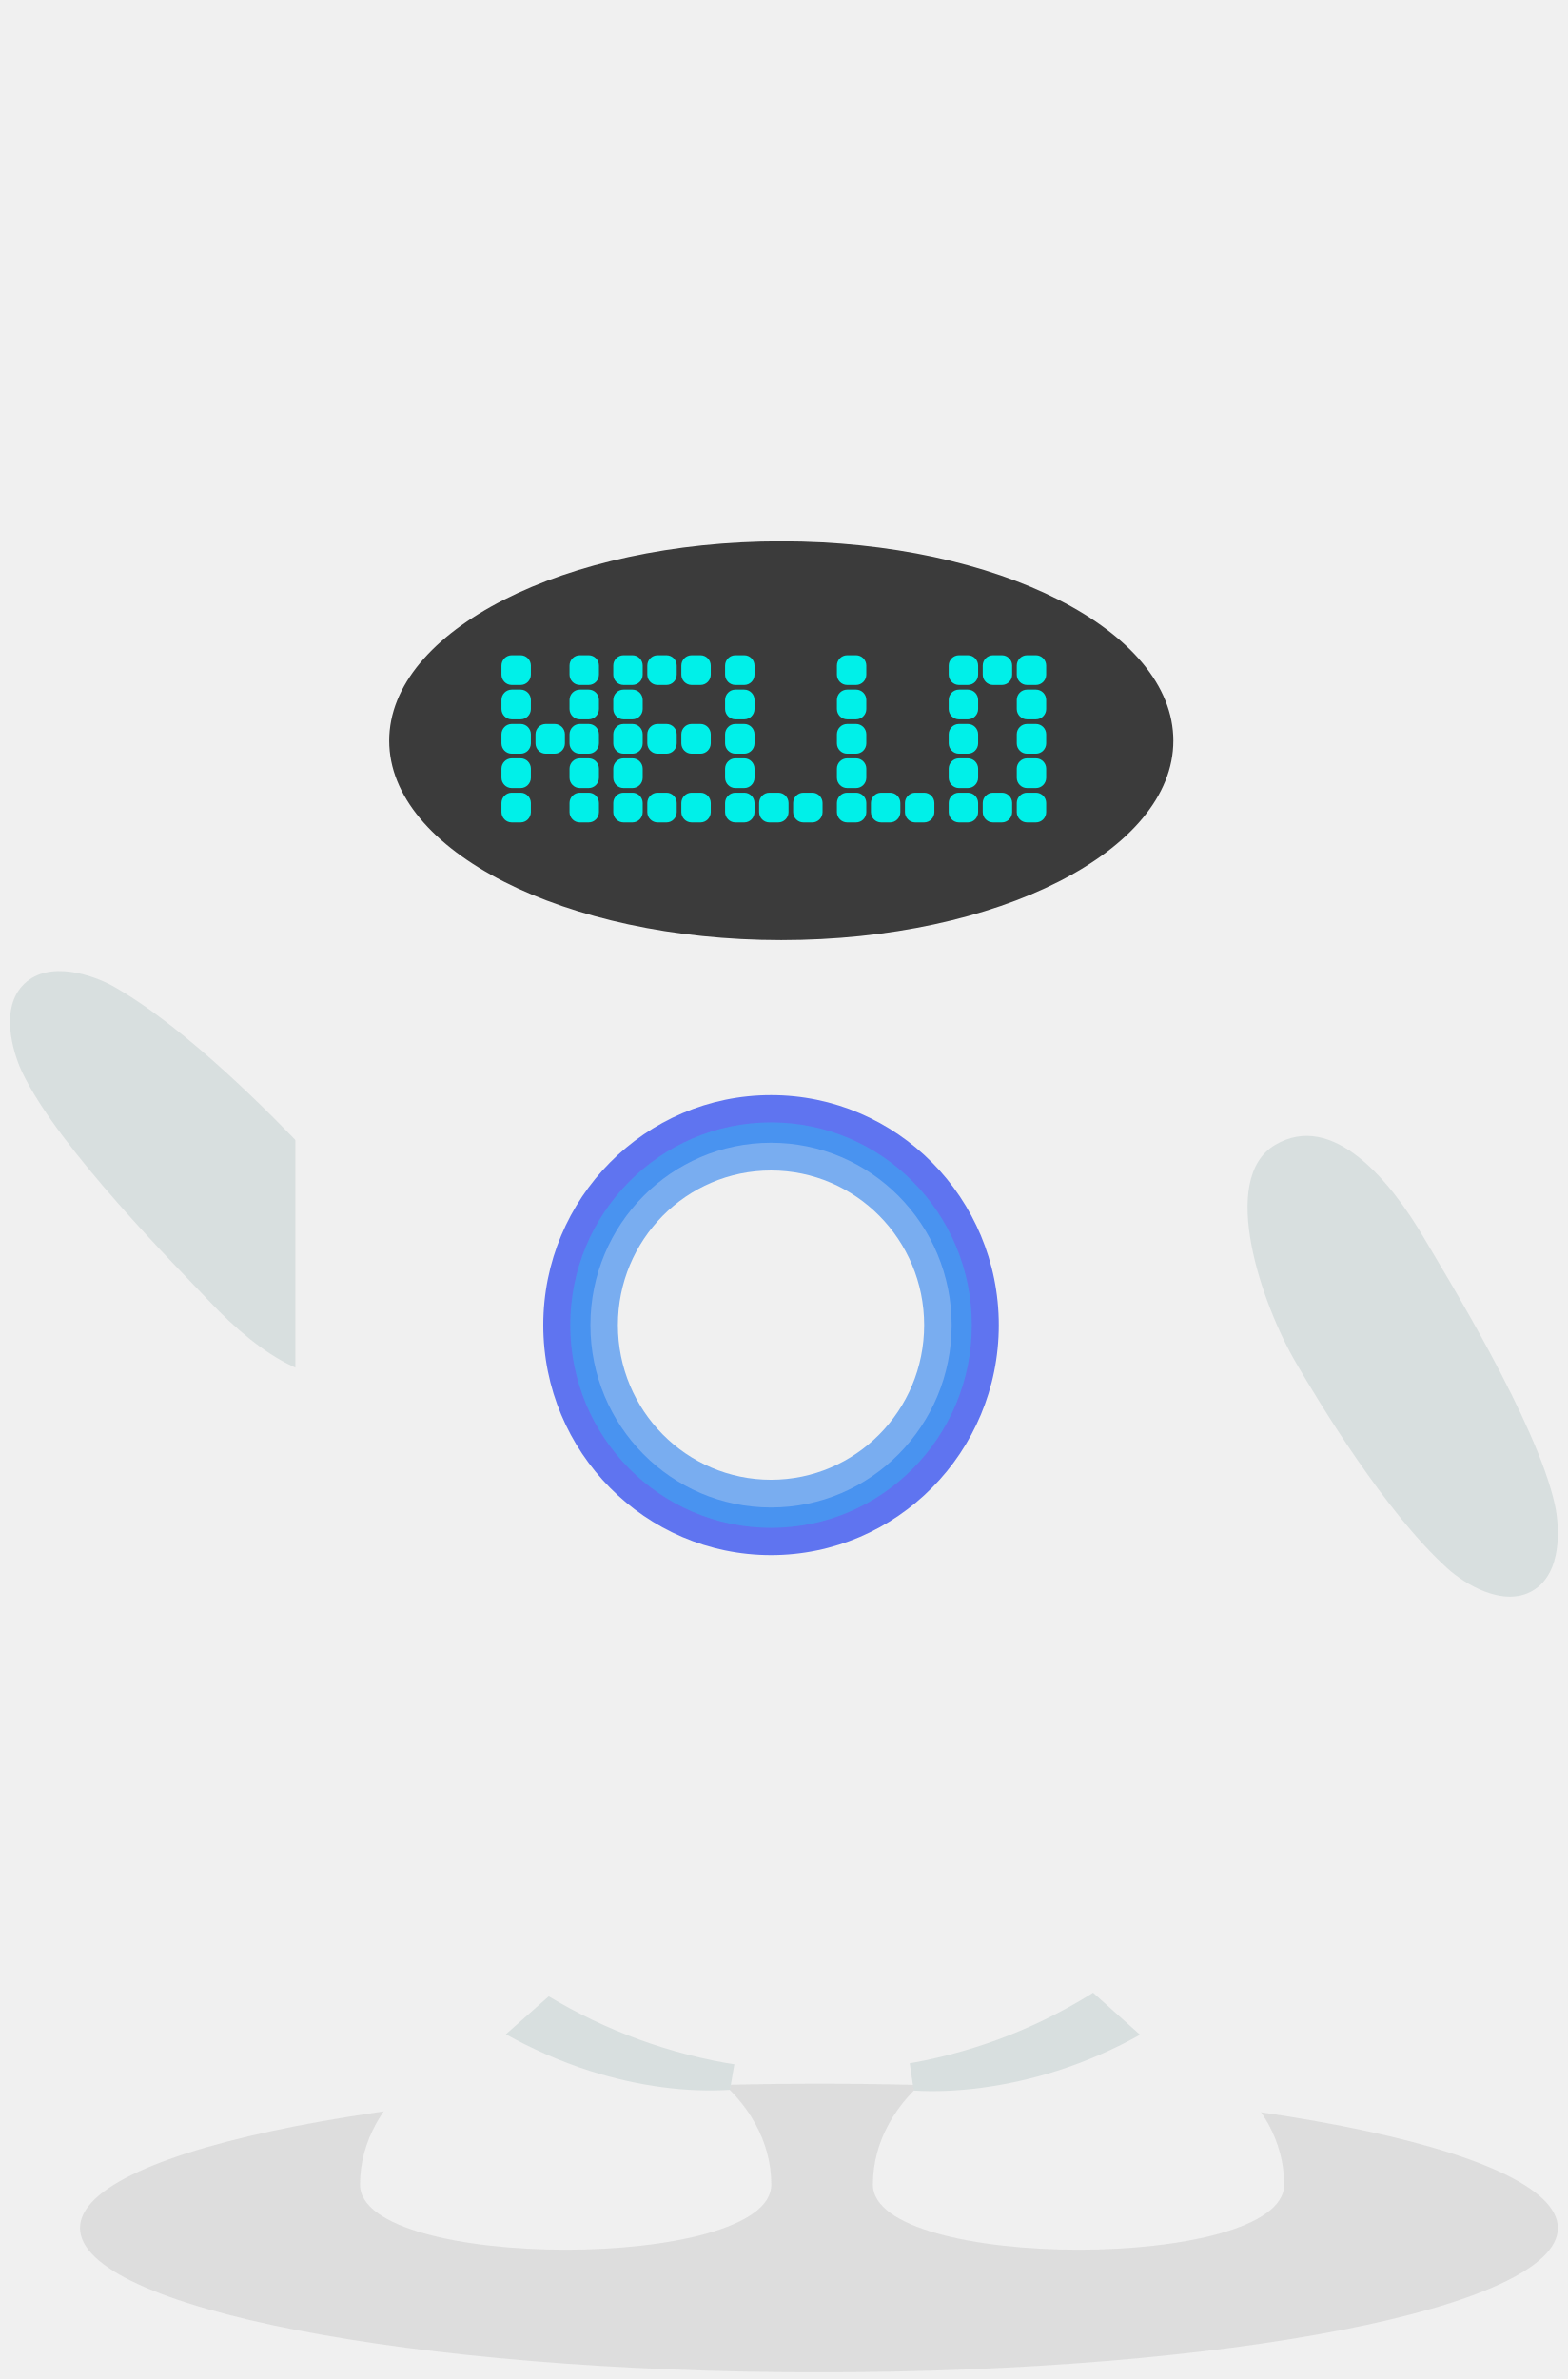
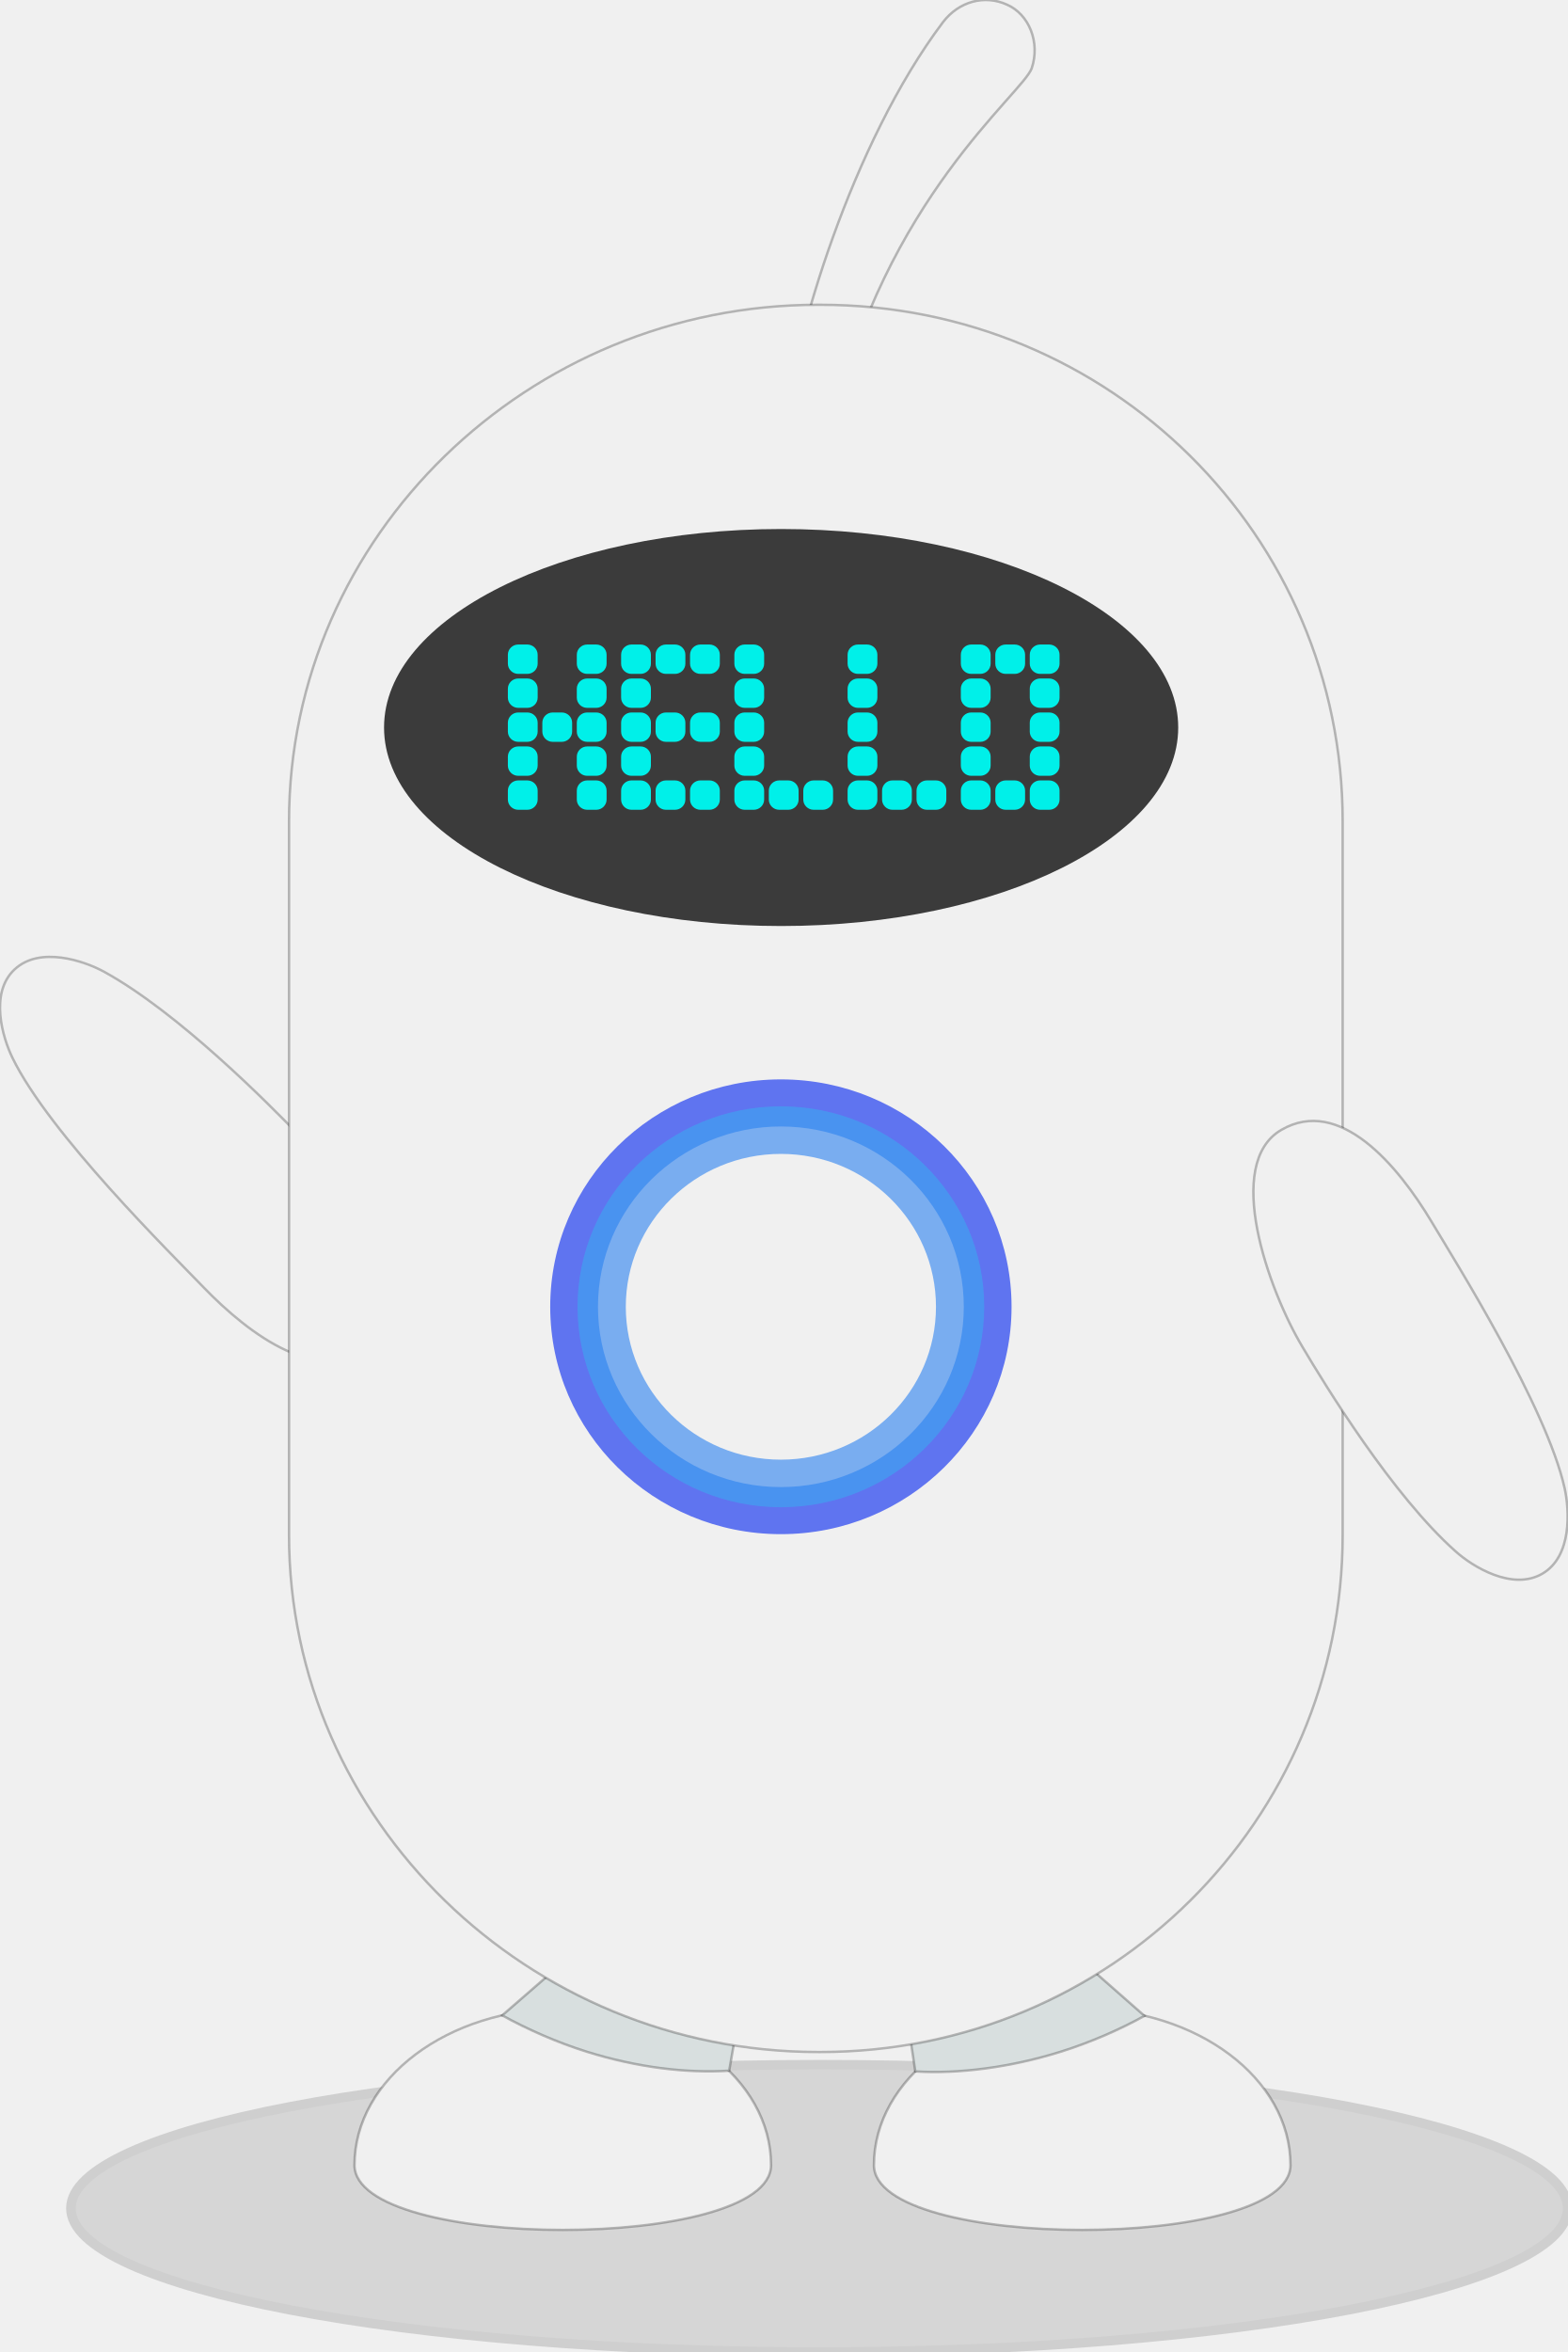
- <svg xmlns="http://www.w3.org/2000/svg" width="11.112mm" height="16.859mm" viewBox="0 0 11.112 16.859" version="1.1" id="svg8" style="enable-background:new">
+ <svg xmlns="http://www.w3.org/2000/svg" width="22.225mm" height="33.338mm" viewBox="0 0 22.225 33.338" version="1.1" id="svg8" style="enable-background:new">
  <defs id="defs2">
    <filter style="color-interpolation-filters:sRGB" id="filter5297">
      <feBlend mode="multiply" in2="BackgroundImage" id="feBlend5299" />
    </filter>
  </defs>
-   <g id="layer1" style="filter:url(#filter5297)" transform="translate(-0.06545278,-197.0289)">
+   <g id="layer1" style="filter:url(#filter5297)" transform="translate(38.64308,-74.22488)">
    <g id="g5127" transform="matrix(0.01722777,0,0,0.01739462,-4.785773,195.3756)">
-       <g id="g4896" transform="matrix(1,0,0,0.9929937,4.113738,3.391618)">
-         <path id="path4870" d="m 918.4,1006.4 c 0,32.7 -136.1,59.2 -304,59.2 -167.9,0 -304,-26.5 -304,-59.2 0,-32.7 136.1,-59.2 304,-59.2 167.9,-0.1 304,26.5 304,59.2 z" class="st0" style="opacity:0.1;fill:#333333" />
-         <path id="path4872" d="m 403.6,564.8 c 18.9,19.8 48.5,66.3 28.7,85.1 -19.8,18.9 -49.2,-3.2 -68.1,-23.1 -12.8,-13.5 -62.7,-63.3 -77.6,-94.6 -3.9,-8.2 -9.4,-26.5 0.9,-36.3 10.3,-9.8 28.3,-3.5 36.3,0.9 30.2,16.8 67.1,54.6 79.8,68 z" class="st1" style="fill:#e6eded" />
-         <g id="g4892">
-           <path id="path4874" d="m 594.8,988.6 c 0,35.6 -169.2,35.6 -169.2,0 0,-35.6 37.9,-64.5 84.6,-64.5 46.8,0 84.6,28.9 84.6,64.5 z" class="st2" style="fill:#ffffff" />
-           <path id="path4876" d="m 805.8,988.6 c 0,35.6 -169.2,35.6 -169.2,0 0,-35.6 37.9,-64.5 84.6,-64.5 46.8,0 84.6,28.9 84.6,64.5 z" class="st2" style="fill:#ffffff" />
-           <g id="g4880">
-             <path id="path4878" d="m 531.3,886.6 -45.7,40.3 c 9.9,5.6 22.4,11.2 34.4,15 20.5,6.5 40.5,8.9 57.8,7.8 l 8.7,-50.6 z" class="st1" style="fill:#e6eded" />
-           </g>
-           <g id="g4884">
-             <path id="path4882" d="m 701.1,886.6 45.4,40.5 c -9.9,5.6 -22.1,11 -34.1,14.8 -20.5,6.5 -41.6,9.2 -59,8.1 l -7.5,-50.8 z" class="st1" style="fill:#e6eded" />
-           </g>
-           <path id="path4886" d="m 664.6,105.6 c -37.1,50 -60.7,130.8 -64.1,166.7 0,0 17.6,0.6 19.3,0 20.8,-93.7 77.4,-137.4 80.9,-147.8 3.5,-10.5 -1,-22.2 -10.1,-26.2 -8.9,-4.1 -19.4,-1.5 -26,7.3 z" class="st2" style="fill:#ffffff" />
-           <path id="path4888" d="M 827,434.9 C 827,317.2 732.6,222 614.9,222 h -1 C 496.2,222 399,317.2 399,434.9 c 0,73.5 0,294.1 0,294.1 0,117.6 97.2,213 214.9,213 h 1 C 732.6,942 827,846.6 827,728.9 c 0,0 0,-220.5 0,-294 z" class="st2" style="fill:#ffffff" />
-           <path id="path4890" d="m 760.2,396.2 c 0,45.2 -72.2,81.8 -161.3,81.8 -89.1,0 -161.3,-36.6 -161.3,-81.8 0,-45.2 72.2,-81.8 161.3,-81.8 89.1,0 161.3,36.6 161.3,81.8 z" class="st3" style="fill:#3f3f3f" />
-         </g>
-         <path id="path4894" d="m 810.7,651.5 c -13.9,-23.6 -32.2,-75.6 -8.6,-89.5 23.6,-13.9 47.2,14.4 61.1,38 9.4,16 46.6,76 54,109.8 1.9,8.9 3.1,27.9 -9.1,35.1 -12.2,7.2 -28.4,-3 -35.1,-9.1 -25.7,-23.1 -53,-68.4 -62.3,-84.3 z" class="st1" style="fill:#e6eded" />
-       </g>
-       <g id="g5024">
-         <g id="g4908">
-           <path id="path4898" d="m 500,366.2 c 0,-2.3 -1.9,-4.2 -4.2,-4.2 h -3.7 c -2.3,0 -4.2,1.9 -4.2,4.2 v 3.7 c 0,2.3 1.9,4.2 4.2,4.2 h 3.7 c 2.3,0 4.2,-1.9 4.2,-4.2 z" class="st4" style="fill:#00fff8" />
-           <path id="path4900" d="m 500,380.2 c 0,-2.3 -1.9,-4.2 -4.2,-4.2 h -3.7 c -2.3,0 -4.2,1.9 -4.2,4.2 v 3.7 c 0,2.3 1.9,4.2 4.2,4.2 h 3.7 c 2.3,0 4.2,-1.9 4.2,-4.2 z" class="st4" style="fill:#00fff8" />
-           <path id="path4902" d="m 500,394.2 c 0,-2.3 -1.9,-4.2 -4.2,-4.2 h -3.7 c -2.3,0 -4.2,1.9 -4.2,4.2 v 3.7 c 0,2.3 1.9,4.2 4.2,4.2 h 3.7 c 2.3,0 4.2,-1.9 4.2,-4.2 z" class="st4" style="fill:#00fff8" />
-           <path id="path4904" d="m 500,408.2 c 0,-2.3 -1.9,-4.2 -4.2,-4.2 h -3.7 c -2.3,0 -4.2,1.9 -4.2,4.2 v 3.7 c 0,2.3 1.9,4.2 4.2,4.2 h 3.7 c 2.3,0 4.2,-1.9 4.2,-4.2 z" class="st4" style="fill:#00fff8" />
-           <path id="path4906" d="m 500,422.2 c 0,-2.3 -1.9,-4.2 -4.2,-4.2 h -3.7 c -2.3,0 -4.2,1.9 -4.2,4.2 v 3.7 c 0,2.3 1.9,4.2 4.2,4.2 h 3.7 c 2.3,0 4.2,-1.9 4.2,-4.2 z" class="st4" style="fill:#00fff8" />
-         </g>
-         <g id="g4912">
-           <path id="path4910" d="m 514,394.2 c 0,-2.3 -1.9,-4.2 -4.2,-4.2 h -3.7 c -2.3,0 -4.2,1.9 -4.2,4.2 v 3.7 c 0,2.3 1.9,4.2 4.2,4.2 h 3.7 c 2.3,0 4.2,-1.9 4.2,-4.2 z" class="st4" style="fill:#00fff8" />
-         </g>
-         <g id="g4924">
-           <path id="path4914" d="m 528,366.2 c 0,-2.3 -1.9,-4.2 -4.2,-4.2 h -3.7 c -2.3,0 -4.2,1.9 -4.2,4.2 v 3.7 c 0,2.3 1.9,4.2 4.2,4.2 h 3.7 c 2.3,0 4.2,-1.9 4.2,-4.2 z" class="st4" style="fill:#00fff8" />
-           <path id="path4916" d="m 528,380.2 c 0,-2.3 -1.9,-4.2 -4.2,-4.2 h -3.7 c -2.3,0 -4.2,1.9 -4.2,4.2 v 3.7 c 0,2.3 1.9,4.2 4.2,4.2 h 3.7 c 2.3,0 4.2,-1.9 4.2,-4.2 z" class="st4" style="fill:#00fff8" />
-           <path id="path4918" d="m 528,394.2 c 0,-2.3 -1.9,-4.2 -4.2,-4.2 h -3.7 c -2.3,0 -4.2,1.9 -4.2,4.2 v 3.7 c 0,2.3 1.9,4.2 4.2,4.2 h 3.7 c 2.3,0 4.2,-1.9 4.2,-4.2 z" class="st4" style="fill:#00fff8" />
-           <path id="path4920" d="m 528,408.2 c 0,-2.3 -1.9,-4.2 -4.2,-4.2 h -3.7 c -2.3,0 -4.2,1.9 -4.2,4.2 v 3.7 c 0,2.3 1.9,4.2 4.2,4.2 h 3.7 c 2.3,0 4.2,-1.9 4.2,-4.2 z" class="st4" style="fill:#00fff8" />
-           <path id="path4922" d="m 528,422.2 c 0,-2.3 -1.9,-4.2 -4.2,-4.2 h -3.7 c -2.3,0 -4.2,1.9 -4.2,4.2 v 3.7 c 0,2.3 1.9,4.2 4.2,4.2 h 3.7 c 2.3,0 4.2,-1.9 4.2,-4.2 z" class="st4" style="fill:#00fff8" />
-         </g>
-         <g id="g4936">
-           <path id="path4926" d="m 546,366.2 c 0,-2.3 -1.9,-4.2 -4.2,-4.2 h -3.7 c -2.3,0 -4.2,1.9 -4.2,4.2 v 3.7 c 0,2.3 1.9,4.2 4.2,4.2 h 3.7 c 2.3,0 4.2,-1.9 4.2,-4.2 z" class="st4" style="fill:#00fff8" />
-           <path id="path4928" d="m 546,380.2 c 0,-2.3 -1.9,-4.2 -4.2,-4.2 h -3.7 c -2.3,0 -4.2,1.9 -4.2,4.2 v 3.7 c 0,2.3 1.9,4.2 4.2,4.2 h 3.7 c 2.3,0 4.2,-1.9 4.2,-4.2 z" class="st4" style="fill:#00fff8" />
-           <path id="path4930" d="m 546,394.2 c 0,-2.3 -1.9,-4.2 -4.2,-4.2 h -3.7 c -2.3,0 -4.2,1.9 -4.2,4.2 v 3.7 c 0,2.3 1.9,4.2 4.2,4.2 h 3.7 c 2.3,0 4.2,-1.9 4.2,-4.2 z" class="st4" style="fill:#00fff8" />
-           <path id="path4932" d="m 546,408.2 c 0,-2.3 -1.9,-4.2 -4.2,-4.2 h -3.7 c -2.3,0 -4.2,1.9 -4.2,4.2 v 3.7 c 0,2.3 1.9,4.2 4.2,4.2 h 3.7 c 2.3,0 4.2,-1.9 4.2,-4.2 z" class="st4" style="fill:#00fff8" />
-           <path id="path4934" d="m 546,422.2 c 0,-2.3 -1.9,-4.2 -4.2,-4.2 h -3.7 c -2.3,0 -4.2,1.9 -4.2,4.2 v 3.7 c 0,2.3 1.9,4.2 4.2,4.2 h 3.7 c 2.3,0 4.2,-1.9 4.2,-4.2 z" class="st4" style="fill:#00fff8" />
-         </g>
-         <g id="g4944">
-           <path id="path4938" d="m 560,366.2 c 0,-2.3 -1.9,-4.2 -4.2,-4.2 h -3.7 c -2.3,0 -4.2,1.9 -4.2,4.2 v 3.7 c 0,2.3 1.9,4.2 4.2,4.2 h 3.7 c 2.3,0 4.2,-1.9 4.2,-4.2 z" class="st4" style="fill:#00fff8" />
-           <path id="path4940" d="m 560,394.2 c 0,-2.3 -1.9,-4.2 -4.2,-4.2 h -3.7 c -2.3,0 -4.2,1.9 -4.2,4.2 v 3.7 c 0,2.3 1.9,4.2 4.2,4.2 h 3.7 c 2.3,0 4.2,-1.9 4.2,-4.2 z" class="st4" style="fill:#00fff8" />
-           <path id="path4942" d="m 560,422.2 c 0,-2.3 -1.9,-4.2 -4.2,-4.2 h -3.7 c -2.3,0 -4.2,1.9 -4.2,4.2 v 3.7 c 0,2.3 1.9,4.2 4.2,4.2 h 3.7 c 2.3,0 4.2,-1.9 4.2,-4.2 z" class="st4" style="fill:#00fff8" />
-         </g>
-         <g id="g4952">
-           <path id="path4946" d="m 574,366.2 c 0,-2.3 -1.9,-4.2 -4.2,-4.2 h -3.7 c -2.3,0 -4.2,1.9 -4.2,4.2 v 3.7 c 0,2.3 1.9,4.2 4.2,4.2 h 3.7 c 2.3,0 4.2,-1.9 4.2,-4.2 z" class="st4" style="fill:#00fff8" />
-           <path id="path4948" d="m 574,394.2 c 0,-2.3 -1.9,-4.2 -4.2,-4.2 h -3.7 c -2.3,0 -4.2,1.9 -4.2,4.2 v 3.7 c 0,2.3 1.9,4.2 4.2,4.2 h 3.7 c 2.3,0 4.2,-1.9 4.2,-4.2 z" class="st4" style="fill:#00fff8" />
-           <path id="path4950" d="m 574,422.2 c 0,-2.3 -1.9,-4.2 -4.2,-4.2 h -3.7 c -2.3,0 -4.2,1.9 -4.2,4.2 v 3.7 c 0,2.3 1.9,4.2 4.2,4.2 h 3.7 c 2.3,0 4.2,-1.9 4.2,-4.2 z" class="st4" style="fill:#00fff8" />
-         </g>
-         <g id="g4964">
-           <path id="path4954" d="m 592,366.2 c 0,-2.3 -1.9,-4.2 -4.2,-4.2 h -3.7 c -2.3,0 -4.2,1.9 -4.2,4.2 v 3.7 c 0,2.3 1.9,4.2 4.2,4.2 h 3.7 c 2.3,0 4.2,-1.9 4.2,-4.2 z" class="st4" style="fill:#00fff8" />
-           <path id="path4956" d="m 592,380.2 c 0,-2.3 -1.9,-4.2 -4.2,-4.2 h -3.7 c -2.3,0 -4.2,1.9 -4.2,4.2 v 3.7 c 0,2.3 1.9,4.2 4.2,4.2 h 3.7 c 2.3,0 4.2,-1.9 4.2,-4.2 z" class="st4" style="fill:#00fff8" />
-           <path id="path4958" d="m 592,394.2 c 0,-2.3 -1.9,-4.2 -4.2,-4.2 h -3.7 c -2.3,0 -4.2,1.9 -4.2,4.2 v 3.7 c 0,2.3 1.9,4.2 4.2,4.2 h 3.7 c 2.3,0 4.2,-1.9 4.2,-4.2 z" class="st4" style="fill:#00fff8" />
-           <path id="path4960" d="m 592,408.2 c 0,-2.3 -1.9,-4.2 -4.2,-4.2 h -3.7 c -2.3,0 -4.2,1.9 -4.2,4.2 v 3.7 c 0,2.3 1.9,4.2 4.2,4.2 h 3.7 c 2.3,0 4.2,-1.9 4.2,-4.2 z" class="st4" style="fill:#00fff8" />
-           <path id="path4962" d="m 592,422.2 c 0,-2.3 -1.9,-4.2 -4.2,-4.2 h -3.7 c -2.3,0 -4.2,1.9 -4.2,4.2 v 3.7 c 0,2.3 1.9,4.2 4.2,4.2 h 3.7 c 2.3,0 4.2,-1.9 4.2,-4.2 z" class="st4" style="fill:#00fff8" />
-         </g>
-         <g id="g4968">
-           <path id="path4966" d="m 606,422.2 c 0,-2.3 -1.9,-4.2 -4.2,-4.2 h -3.7 c -2.3,0 -4.2,1.9 -4.2,4.2 v 3.7 c 0,2.3 1.9,4.2 4.2,4.2 h 3.7 c 2.3,0 4.2,-1.9 4.2,-4.2 z" class="st4" style="fill:#00fff8" />
-         </g>
-         <g id="g4972">
-           <path id="path4970" d="m 620,422.2 c 0,-2.3 -1.9,-4.2 -4.2,-4.2 h -3.7 c -2.3,0 -4.2,1.9 -4.2,4.2 v 3.7 c 0,2.3 1.9,4.2 4.2,4.2 h 3.7 c 2.3,0 4.2,-1.9 4.2,-4.2 z" class="st4" style="fill:#00fff8" />
-         </g>
-         <g id="g4988">
-           <path id="path4974" d="m 638,366.2 c 0,-2.3 -1.9,-4.2 -4.2,-4.2 h -3.7 c -2.3,0 -4.2,1.9 -4.2,4.2 v 3.7 c 0,2.3 1.9,4.2 4.2,4.2 h 3.7 c 2.3,0 4.2,-1.9 4.2,-4.2 z" class="st4" style="fill:#00fff8" />
-           <path id="path4976" d="m 638,380.2 c 0,-2.3 -1.9,-4.2 -4.2,-4.2 h -3.7 c -2.3,0 -4.2,1.9 -4.2,4.2 v 3.7 c 0,2.3 1.9,4.2 4.2,4.2 h 3.7 c 2.3,0 4.2,-1.9 4.2,-4.2 z" class="st4" style="fill:#00fff8" />
-           <path id="path4978" d="m 638,394.2 c 0,-2.3 -1.9,-4.2 -4.2,-4.2 h -3.7 c -2.3,0 -4.2,1.9 -4.2,4.2 v 3.7 c 0,2.3 1.9,4.2 4.2,4.2 h 3.7 c 2.3,0 4.2,-1.9 4.2,-4.2 z" class="st4" style="fill:#00fff8" />
-           <path id="path4980" d="m 638,408.2 c 0,-2.3 -1.9,-4.2 -4.2,-4.2 h -3.7 c -2.3,0 -4.2,1.9 -4.2,4.2 v 3.7 c 0,2.3 1.9,4.2 4.2,4.2 h 3.7 c 2.3,0 4.2,-1.9 4.2,-4.2 z" class="st4" style="fill:#00fff8" />
-           <path id="path4982" d="m 638,422.2 c 0,-2.3 -1.9,-4.2 -4.2,-4.2 h -3.7 c -2.3,0 -4.2,1.9 -4.2,4.2 v 3.7 c 0,2.3 1.9,4.2 4.2,4.2 h 3.7 c 2.3,0 4.2,-1.9 4.2,-4.2 z" class="st4" style="fill:#00fff8" />
-           <g id="g4986">
-             <path id="path4984" d="m 652,422.2 c 0,-2.3 -1.9,-4.2 -4.2,-4.2 h -3.7 c -2.3,0 -4.2,1.9 -4.2,4.2 v 3.7 c 0,2.3 1.9,4.2 4.2,4.2 h 3.7 c 2.3,0 4.2,-1.9 4.2,-4.2 z" class="st4" style="fill:#00fff8" />
-           </g>
-         </g>
-         <g id="g4992">
-           <path id="path4990" d="m 666,422.2 c 0,-2.3 -1.9,-4.2 -4.2,-4.2 h -3.7 c -2.3,0 -4.2,1.9 -4.2,4.2 v 3.7 c 0,2.3 1.9,4.2 4.2,4.2 h 3.7 c 2.3,0 4.2,-1.9 4.2,-4.2 z" class="st4" style="fill:#00fff8" />
-         </g>
-         <g id="g5010">
-           <path id="path4994" d="m 684,366.2 c 0,-2.3 -1.9,-4.2 -4.2,-4.2 h -3.7 c -2.3,0 -4.2,1.9 -4.2,4.2 v 3.7 c 0,2.3 1.9,4.2 4.2,4.2 h 3.7 c 2.3,0 4.2,-1.9 4.2,-4.2 z" class="st4" style="fill:#00fff8" />
-           <path id="path4996" d="m 684,380.2 c 0,-2.3 -1.9,-4.2 -4.2,-4.2 h -3.7 c -2.3,0 -4.2,1.9 -4.2,4.2 v 3.7 c 0,2.3 1.9,4.2 4.2,4.2 h 3.7 c 2.3,0 4.2,-1.9 4.2,-4.2 z" class="st4" style="fill:#00fff8" />
-           <path id="path4998" d="m 684,394.2 c 0,-2.3 -1.9,-4.2 -4.2,-4.2 h -3.7 c -2.3,0 -4.2,1.9 -4.2,4.2 v 3.7 c 0,2.3 1.9,4.2 4.2,4.2 h 3.7 c 2.3,0 4.2,-1.9 4.2,-4.2 z" class="st4" style="fill:#00fff8" />
-           <path id="path5000" d="m 684,408.2 c 0,-2.3 -1.9,-4.2 -4.2,-4.2 h -3.7 c -2.3,0 -4.2,1.9 -4.2,4.2 v 3.7 c 0,2.3 1.9,4.2 4.2,4.2 h 3.7 c 2.3,0 4.2,-1.9 4.2,-4.2 z" class="st4" style="fill:#00fff8" />
-           <path id="path5002" d="m 684,422.2 c 0,-2.3 -1.9,-4.2 -4.2,-4.2 h -3.7 c -2.3,0 -4.2,1.9 -4.2,4.2 v 3.7 c 0,2.3 1.9,4.2 4.2,4.2 h 3.7 c 2.3,0 4.2,-1.9 4.2,-4.2 z" class="st4" style="fill:#00fff8" />
-           <g id="g5008">
-             <path id="path5004" d="m 698,366.2 c 0,-2.3 -1.9,-4.2 -4.2,-4.2 h -3.7 c -2.3,0 -4.2,1.9 -4.2,4.2 v 3.7 c 0,2.3 1.9,4.2 4.2,4.2 h 3.7 c 2.3,0 4.2,-1.9 4.2,-4.2 z" class="st4" style="fill:#00fff8" />
-             <path id="path5006" d="m 698,422.2 c 0,-2.3 -1.9,-4.2 -4.2,-4.2 h -3.7 c -2.3,0 -4.2,1.9 -4.2,4.2 v 3.7 c 0,2.3 1.9,4.2 4.2,4.2 h 3.7 c 2.3,0 4.2,-1.9 4.2,-4.2 z" class="st4" style="fill:#00fff8" />
-           </g>
-         </g>
-         <g id="g5022">
-           <path id="path5012" d="m 712,366.2 c 0,-2.3 -1.9,-4.2 -4.2,-4.2 h -3.7 c -2.3,0 -4.2,1.9 -4.2,4.2 v 3.7 c 0,2.3 1.9,4.2 4.2,4.2 h 3.7 c 2.3,0 4.2,-1.9 4.2,-4.2 z" class="st4" style="fill:#00fff8" />
-           <path id="path5014" d="m 712,380.2 c 0,-2.3 -1.9,-4.2 -4.2,-4.2 h -3.7 c -2.3,0 -4.2,1.9 -4.2,4.2 v 3.7 c 0,2.3 1.9,4.2 4.2,4.2 h 3.7 c 2.3,0 4.2,-1.9 4.2,-4.2 z" class="st4" style="fill:#00fff8" />
-           <path id="path5016" d="m 712,394.2 c 0,-2.3 -1.9,-4.2 -4.2,-4.2 h -3.7 c -2.3,0 -4.2,1.9 -4.2,4.2 v 3.7 c 0,2.3 1.9,4.2 4.2,4.2 h 3.7 c 2.3,0 4.2,-1.9 4.2,-4.2 z" class="st4" style="fill:#00fff8" />
-           <path id="path5018" d="m 712,408.2 c 0,-2.3 -1.9,-4.2 -4.2,-4.2 h -3.7 c -2.3,0 -4.2,1.9 -4.2,4.2 v 3.7 c 0,2.3 1.9,4.2 4.2,4.2 h 3.7 c 2.3,0 4.2,-1.9 4.2,-4.2 z" class="st4" style="fill:#00fff8" />
-           <path id="path5020" d="m 712,422.2 c 0,-2.3 -1.9,-4.2 -4.2,-4.2 h -3.7 c -2.3,0 -4.2,1.9 -4.2,4.2 v 3.7 c 0,2.3 1.9,4.2 4.2,4.2 h 3.7 c 2.3,0 4.2,-1.9 4.2,-4.2 z" class="st4" style="fill:#00fff8" />
-         </g>
-       </g>
-       <circle id="circle5026" r="93.7" cy="634.9" cx="598.8" class="st5" style="opacity:0.66;fill:#1536ff" />
-       <circle id="circle5028" r="82.6" cy="634.9" cx="598.8" class="st6" style="opacity:0.33;fill:#1fe2ff" />
-       <circle id="circle5030" r="74.3" cy="634.9" cx="598.8" class="st7" style="opacity:0.33;fill:#e9f0ff" />
-       <circle id="circle5032" r="63" cy="634.9" cx="598.8" class="st2" style="fill:#ffffff" />
-       <circle id="circle5034" r="51.3" cy="634.9" cx="598.8" class="st2" style="fill:#ffffff" />
+       <g id="g4896" transform="matrix(1,0,0,0.9929937,4.113738,3.391618)" />
    </g>
-     <g transform="matrix(0.2645833,0,0,0.2645833,221.4949,-7.913881)" id="g5295">
+     <g transform="matrix(0.03490071,0,0,0.03439706,-48.47089,70.90887)" id="g5295">
      <g id="g5155">
-         <path style="opacity:0.1;fill:#333333" class="st0" d="m 918.4,1006.4 c 0,32.7 -136.1,59.2 -304,59.2 -167.9,0 -304,-26.5 -304,-59.2 0,-32.7 136.1,-59.2 304,-59.2 167.9,-0.1 304,26.5 304,59.2 z" id="path5129" />
-         <path style="fill:#e6eded" class="st1" d="m 403.6,564.8 c 18.9,19.8 48.5,66.3 28.7,85.1 -19.8,18.9 -49.2,-3.2 -68.1,-23.1 -12.8,-13.5 -62.7,-63.3 -77.6,-94.6 -3.9,-8.2 -9.4,-26.5 0.9,-36.3 10.3,-9.8 28.3,-3.5 36.3,0.9 30.2,16.8 67.1,54.6 79.8,68 z" id="path5131" />
+         <path style="opacity:0.14;fill:#333333;stroke:#000000;stroke-opacity:1;stroke-width:3.896;stroke-miterlimit:4;stroke-dasharray:none" class="st0" d="m 918.4,1006.4 c 0,32.7 -136.1,59.2 -304,59.2 -167.9,0 -304,-26.5 -304,-59.2 0,-32.7 136.1,-59.2 304,-59.2 167.9,-0.1 304,26.5 304,59.2 z" id="path5129" />
+         <path style="fill:#ffffff;fill-opacity:1;stroke:#000000;stroke-opacity:0.251" class="st1" d="m 403.6,564.8 c 18.9,19.8 48.5,66.3 28.7,85.1 -19.8,18.9 -49.2,-3.2 -68.1,-23.1 -12.8,-13.5 -62.7,-63.3 -77.6,-94.6 -3.9,-8.2 -9.4,-26.5 0.9,-36.3 10.3,-9.8 28.3,-3.5 36.3,0.9 30.2,16.8 67.1,54.6 79.8,68 z" id="path5131" />
        <g id="g5151">
-           <path style="fill:#ffffff" class="st2" d="m 594.8,988.6 c 0,35.6 -169.2,35.6 -169.2,0 0,-35.6 37.9,-64.5 84.6,-64.5 46.8,0 84.6,28.9 84.6,64.5 z" id="path5133" />
-           <path style="fill:#ffffff" class="st2" d="m 805.8,988.6 c 0,35.6 -169.2,35.6 -169.2,0 0,-35.6 37.9,-64.5 84.6,-64.5 46.8,0 84.6,28.9 84.6,64.5 z" id="path5135" />
+           <path style="fill:#ffffff;stroke:#000000;stroke-opacity:0.256" class="st2" d="m 594.8,988.6 c 0,35.6 -169.2,35.6 -169.2,0 0,-35.6 37.9,-64.5 84.6,-64.5 46.8,0 84.6,28.9 84.6,64.5 z" id="path5133" />
+           <path style="fill:#ffffff;stroke:#000000;stroke-opacity:0.256" class="st2" d="m 805.8,988.6 c 0,35.6 -169.2,35.6 -169.2,0 0,-35.6 37.9,-64.5 84.6,-64.5 46.8,0 84.6,28.9 84.6,64.5 z" id="path5135" />
          <g id="g5139">
-             <path style="fill:#e6eded" class="st1" d="m 531.3,886.6 -45.7,40.3 c 9.9,5.6 22.4,11.2 34.4,15 20.5,6.5 40.5,8.9 57.8,7.8 l 8.7,-50.6 z" id="path5137" />
+             <path style="fill:#e6eded;stroke:#000000;stroke-opacity:0.256" class="st1" d="m 531.3,886.6 -45.7,40.3 c 9.9,5.6 22.4,11.2 34.4,15 20.5,6.5 40.5,8.9 57.8,7.8 l 8.7,-50.6 z" id="path5137" />
          </g>
          <g id="g5143">
-             <path style="fill:#e6eded" class="st1" d="m 701.1,886.6 45.4,40.5 c -9.9,5.6 -22.1,11 -34.1,14.8 -20.5,6.5 -41.6,9.2 -59,8.1 l -7.5,-50.8 z" id="path5141" />
+             <path style="fill:#e6eded;stroke:#000000;stroke-opacity:0.256" class="st1" d="m 701.1,886.6 45.4,40.5 c -9.9,5.6 -22.1,11 -34.1,14.8 -20.5,6.5 -41.6,9.2 -59,8.1 l -7.5,-50.8 z" id="path5141" />
          </g>
-           <path style="fill:#ffffff" class="st2" d="m 664.6,105.6 c -37.1,50 -60.7,130.8 -64.1,166.7 0,0 17.6,0.6 19.3,0 20.8,-93.7 77.4,-137.4 80.9,-147.8 3.5,-10.5 -1,-22.2 -10.1,-26.2 -8.9,-4.1 -19.4,-1.5 -26,7.3 z" id="path5145" />
-           <path style="fill:#ffffff" class="st2" d="M 827,434.9 C 827,317.2 732.6,222 614.9,222 h -1 C 496.2,222 399,317.2 399,434.9 c 0,73.5 0,294.1 0,294.1 0,117.6 97.2,213 214.9,213 h 1 C 732.6,942 827,846.6 827,728.9 c 0,0 0,-220.5 0,-294 z" id="path5147" />
+           <path style="fill:#ffffff;stroke:#000000;stroke-opacity:0.256" class="st2" d="m 664.6,105.6 c -37.1,50 -60.7,130.8 -64.1,166.7 0,0 17.6,0.6 19.3,0 20.8,-93.7 77.4,-137.4 80.9,-147.8 3.5,-10.5 -1,-22.2 -10.1,-26.2 -8.9,-4.1 -19.4,-1.5 -26,7.3 z" id="path5145" />
+           <path style="fill:#ffffff;stroke:#000000;stroke-opacity:0.256" class="st2" d="M 827,434.9 C 827,317.2 732.6,222 614.9,222 h -1 C 496.2,222 399,317.2 399,434.9 c 0,73.5 0,294.1 0,294.1 0,117.6 97.2,213 214.9,213 h 1 C 732.6,942 827,846.6 827,728.9 c 0,0 0,-220.5 0,-294 z" id="path5147" />
          <path style="fill:#3f3f3f" class="st3" d="m 760.2,396.2 c 0,45.2 -72.2,81.8 -161.3,81.8 -89.1,0 -161.3,-36.6 -161.3,-81.8 0,-45.2 72.2,-81.8 161.3,-81.8 89.1,0 161.3,36.6 161.3,81.8 z" id="path5149" />
        </g>
-         <path style="fill:#e6eded" class="st1" d="m 810.7,651.5 c -13.9,-23.6 -32.2,-75.6 -8.6,-89.5 23.6,-13.9 47.2,14.4 61.1,38 9.4,16 46.6,76 54,109.8 1.9,8.9 3.1,27.9 -9.1,35.1 -12.2,7.2 -28.4,-3 -35.1,-9.1 -25.7,-23.1 -53,-68.4 -62.3,-84.3 z" id="path5153" />
+         <path style="fill:#ffffff;fill-opacity:1;stroke:#000000;stroke-opacity:0.256" class="st1" d="m 810.7,651.5 c -13.9,-23.6 -32.2,-75.6 -8.6,-89.5 23.6,-13.9 47.2,14.4 61.1,38 9.4,16 46.6,76 54,109.8 1.9,8.9 3.1,27.9 -9.1,35.1 -12.2,7.2 -28.4,-3 -35.1,-9.1 -25.7,-23.1 -53,-68.4 -62.3,-84.3 z" id="path5153" />
      </g>
      <g id="g5283">
        <g id="g5167">
          <path style="fill:#00fff8" class="st4" d="m 500,366.2 c 0,-2.3 -1.9,-4.2 -4.2,-4.2 h -3.7 c -2.3,0 -4.2,1.9 -4.2,4.2 v 3.7 c 0,2.3 1.9,4.2 4.2,4.2 h 3.7 c 2.3,0 4.2,-1.9 4.2,-4.2 z" id="path5157" />
          <path style="fill:#00fff8" class="st4" d="m 500,380.2 c 0,-2.3 -1.9,-4.2 -4.2,-4.2 h -3.7 c -2.3,0 -4.2,1.9 -4.2,4.2 v 3.7 c 0,2.3 1.9,4.2 4.2,4.2 h 3.7 c 2.3,0 4.2,-1.9 4.2,-4.2 z" id="path5159" />
          <path style="fill:#00fff8" class="st4" d="m 500,394.2 c 0,-2.3 -1.9,-4.2 -4.2,-4.2 h -3.7 c -2.3,0 -4.2,1.9 -4.2,4.2 v 3.7 c 0,2.3 1.9,4.2 4.2,4.2 h 3.7 c 2.3,0 4.2,-1.9 4.2,-4.2 z" id="path5161" />
          <path style="fill:#00fff8" class="st4" d="m 500,408.2 c 0,-2.3 -1.9,-4.2 -4.2,-4.2 h -3.7 c -2.3,0 -4.2,1.9 -4.2,4.2 v 3.7 c 0,2.3 1.9,4.2 4.2,4.2 h 3.7 c 2.3,0 4.2,-1.9 4.2,-4.2 z" id="path5163" />
          <path style="fill:#00fff8" class="st4" d="m 500,422.2 c 0,-2.3 -1.9,-4.2 -4.2,-4.2 h -3.7 c -2.3,0 -4.2,1.9 -4.2,4.2 v 3.7 c 0,2.3 1.9,4.2 4.2,4.2 h 3.7 c 2.3,0 4.2,-1.9 4.2,-4.2 z" id="path5165" />
        </g>
        <g id="g5171">
          <path style="fill:#00fff8" class="st4" d="m 514,394.2 c 0,-2.3 -1.9,-4.2 -4.2,-4.2 h -3.7 c -2.3,0 -4.2,1.9 -4.2,4.2 v 3.7 c 0,2.3 1.9,4.2 4.2,4.2 h 3.7 c 2.3,0 4.2,-1.9 4.2,-4.2 z" id="path5169" />
        </g>
        <g id="g5183">
          <path style="fill:#00fff8" class="st4" d="m 528,366.2 c 0,-2.3 -1.9,-4.2 -4.2,-4.2 h -3.7 c -2.3,0 -4.2,1.9 -4.2,4.2 v 3.7 c 0,2.3 1.9,4.2 4.2,4.2 h 3.7 c 2.3,0 4.2,-1.9 4.2,-4.2 z" id="path5173" />
          <path style="fill:#00fff8" class="st4" d="m 528,380.2 c 0,-2.3 -1.9,-4.2 -4.2,-4.2 h -3.7 c -2.3,0 -4.2,1.9 -4.2,4.2 v 3.7 c 0,2.3 1.9,4.2 4.2,4.2 h 3.7 c 2.3,0 4.2,-1.9 4.2,-4.2 z" id="path5175" />
          <path style="fill:#00fff8" class="st4" d="m 528,394.2 c 0,-2.3 -1.9,-4.2 -4.2,-4.2 h -3.7 c -2.3,0 -4.2,1.9 -4.2,4.2 v 3.7 c 0,2.3 1.9,4.2 4.2,4.2 h 3.7 c 2.3,0 4.2,-1.9 4.2,-4.2 z" id="path5177" />
          <path style="fill:#00fff8" class="st4" d="m 528,408.2 c 0,-2.3 -1.9,-4.2 -4.2,-4.2 h -3.7 c -2.3,0 -4.2,1.9 -4.2,4.2 v 3.7 c 0,2.3 1.9,4.2 4.2,4.2 h 3.7 c 2.3,0 4.2,-1.9 4.2,-4.2 z" id="path5179" />
          <path style="fill:#00fff8" class="st4" d="m 528,422.2 c 0,-2.3 -1.9,-4.2 -4.2,-4.2 h -3.7 c -2.3,0 -4.2,1.9 -4.2,4.2 v 3.7 c 0,2.3 1.9,4.2 4.2,4.2 h 3.7 c 2.3,0 4.2,-1.9 4.2,-4.2 z" id="path5181" />
        </g>
        <g id="g5195">
          <path style="fill:#00fff8" class="st4" d="m 546,366.2 c 0,-2.3 -1.9,-4.2 -4.2,-4.2 h -3.7 c -2.3,0 -4.2,1.9 -4.2,4.2 v 3.7 c 0,2.3 1.9,4.2 4.2,4.2 h 3.7 c 2.3,0 4.2,-1.9 4.2,-4.2 z" id="path5185" />
          <path style="fill:#00fff8" class="st4" d="m 546,380.2 c 0,-2.3 -1.9,-4.2 -4.2,-4.2 h -3.7 c -2.3,0 -4.2,1.9 -4.2,4.2 v 3.7 c 0,2.3 1.9,4.2 4.2,4.2 h 3.7 c 2.3,0 4.2,-1.9 4.2,-4.2 z" id="path5187" />
          <path style="fill:#00fff8" class="st4" d="m 546,394.2 c 0,-2.3 -1.9,-4.2 -4.2,-4.2 h -3.7 c -2.3,0 -4.2,1.9 -4.2,4.2 v 3.7 c 0,2.3 1.9,4.2 4.2,4.2 h 3.7 c 2.3,0 4.2,-1.9 4.2,-4.2 z" id="path5189" />
          <path style="fill:#00fff8" class="st4" d="m 546,408.2 c 0,-2.3 -1.9,-4.2 -4.2,-4.2 h -3.7 c -2.3,0 -4.2,1.9 -4.2,4.2 v 3.7 c 0,2.3 1.9,4.2 4.2,4.2 h 3.7 c 2.3,0 4.2,-1.9 4.2,-4.2 z" id="path5191" />
          <path style="fill:#00fff8" class="st4" d="m 546,422.2 c 0,-2.3 -1.9,-4.2 -4.2,-4.2 h -3.7 c -2.3,0 -4.2,1.9 -4.2,4.2 v 3.7 c 0,2.3 1.9,4.2 4.2,4.2 h 3.7 c 2.3,0 4.2,-1.9 4.2,-4.2 z" id="path5193" />
        </g>
        <g id="g5203">
          <path style="fill:#00fff8" class="st4" d="m 560,366.2 c 0,-2.3 -1.9,-4.2 -4.2,-4.2 h -3.7 c -2.3,0 -4.2,1.9 -4.2,4.2 v 3.7 c 0,2.3 1.9,4.2 4.2,4.2 h 3.7 c 2.3,0 4.2,-1.9 4.2,-4.2 z" id="path5197" />
          <path style="fill:#00fff8" class="st4" d="m 560,394.2 c 0,-2.3 -1.9,-4.2 -4.2,-4.2 h -3.7 c -2.3,0 -4.2,1.9 -4.2,4.2 v 3.7 c 0,2.3 1.9,4.2 4.2,4.2 h 3.7 c 2.3,0 4.2,-1.9 4.2,-4.2 z" id="path5199" />
          <path style="fill:#00fff8" class="st4" d="m 560,422.2 c 0,-2.3 -1.9,-4.2 -4.2,-4.2 h -3.7 c -2.3,0 -4.2,1.9 -4.2,4.2 v 3.7 c 0,2.3 1.9,4.2 4.2,4.2 h 3.7 c 2.3,0 4.2,-1.9 4.2,-4.2 z" id="path5201" />
        </g>
        <g id="g5211">
          <path style="fill:#00fff8" class="st4" d="m 574,366.2 c 0,-2.3 -1.9,-4.2 -4.2,-4.2 h -3.7 c -2.3,0 -4.2,1.9 -4.2,4.2 v 3.7 c 0,2.3 1.9,4.2 4.2,4.2 h 3.7 c 2.3,0 4.2,-1.9 4.2,-4.2 z" id="path5205" />
          <path style="fill:#00fff8" class="st4" d="m 574,394.2 c 0,-2.3 -1.9,-4.2 -4.2,-4.2 h -3.7 c -2.3,0 -4.2,1.9 -4.2,4.2 v 3.7 c 0,2.3 1.9,4.2 4.2,4.2 h 3.7 c 2.3,0 4.2,-1.9 4.2,-4.2 z" id="path5207" />
          <path style="fill:#00fff8" class="st4" d="m 574,422.2 c 0,-2.3 -1.9,-4.2 -4.2,-4.2 h -3.7 c -2.3,0 -4.2,1.9 -4.2,4.2 v 3.7 c 0,2.3 1.9,4.2 4.2,4.2 h 3.7 c 2.3,0 4.2,-1.9 4.2,-4.2 z" id="path5209" />
        </g>
        <g id="g5223">
          <path style="fill:#00fff8" class="st4" d="m 592,366.2 c 0,-2.3 -1.9,-4.2 -4.2,-4.2 h -3.7 c -2.3,0 -4.2,1.9 -4.2,4.2 v 3.7 c 0,2.3 1.9,4.2 4.2,4.2 h 3.7 c 2.3,0 4.2,-1.9 4.2,-4.2 z" id="path5213" />
          <path style="fill:#00fff8" class="st4" d="m 592,380.2 c 0,-2.3 -1.9,-4.2 -4.2,-4.2 h -3.7 c -2.3,0 -4.2,1.9 -4.2,4.2 v 3.7 c 0,2.3 1.9,4.2 4.2,4.2 h 3.7 c 2.3,0 4.2,-1.9 4.2,-4.2 z" id="path5215" />
          <path style="fill:#00fff8" class="st4" d="m 592,394.2 c 0,-2.3 -1.9,-4.2 -4.2,-4.2 h -3.7 c -2.3,0 -4.2,1.9 -4.2,4.2 v 3.7 c 0,2.3 1.9,4.2 4.2,4.2 h 3.7 c 2.3,0 4.2,-1.9 4.2,-4.2 z" id="path5217" />
          <path style="fill:#00fff8" class="st4" d="m 592,408.2 c 0,-2.3 -1.9,-4.2 -4.2,-4.2 h -3.7 c -2.3,0 -4.2,1.9 -4.2,4.2 v 3.7 c 0,2.3 1.9,4.2 4.2,4.2 h 3.7 c 2.3,0 4.2,-1.9 4.2,-4.2 z" id="path5219" />
          <path style="fill:#00fff8" class="st4" d="m 592,422.2 c 0,-2.3 -1.9,-4.2 -4.2,-4.2 h -3.7 c -2.3,0 -4.2,1.9 -4.2,4.2 v 3.7 c 0,2.3 1.9,4.2 4.2,4.2 h 3.7 c 2.3,0 4.2,-1.9 4.2,-4.2 z" id="path5221" />
        </g>
        <g id="g5227">
          <path style="fill:#00fff8" class="st4" d="m 606,422.2 c 0,-2.3 -1.9,-4.2 -4.2,-4.2 h -3.7 c -2.3,0 -4.2,1.9 -4.2,4.2 v 3.7 c 0,2.3 1.9,4.2 4.2,4.2 h 3.7 c 2.3,0 4.2,-1.9 4.2,-4.2 z" id="path5225" />
        </g>
        <g id="g5231">
          <path style="fill:#00fff8" class="st4" d="m 620,422.2 c 0,-2.3 -1.9,-4.2 -4.2,-4.2 h -3.7 c -2.3,0 -4.2,1.9 -4.2,4.2 v 3.7 c 0,2.3 1.9,4.2 4.2,4.2 h 3.7 c 2.3,0 4.2,-1.9 4.2,-4.2 z" id="path5229" />
        </g>
        <g id="g5247">
          <path style="fill:#00fff8" class="st4" d="m 638,366.2 c 0,-2.3 -1.9,-4.2 -4.2,-4.2 h -3.7 c -2.3,0 -4.2,1.9 -4.2,4.2 v 3.7 c 0,2.3 1.9,4.2 4.2,4.2 h 3.7 c 2.3,0 4.2,-1.9 4.2,-4.2 z" id="path5233" />
          <path style="fill:#00fff8" class="st4" d="m 638,380.2 c 0,-2.3 -1.9,-4.2 -4.2,-4.2 h -3.7 c -2.3,0 -4.2,1.9 -4.2,4.2 v 3.7 c 0,2.3 1.9,4.2 4.2,4.2 h 3.7 c 2.3,0 4.2,-1.9 4.2,-4.2 z" id="path5235" />
          <path style="fill:#00fff8" class="st4" d="m 638,394.2 c 0,-2.3 -1.9,-4.2 -4.2,-4.2 h -3.7 c -2.3,0 -4.2,1.9 -4.2,4.2 v 3.7 c 0,2.3 1.9,4.2 4.2,4.2 h 3.7 c 2.3,0 4.2,-1.9 4.2,-4.2 z" id="path5237" />
          <path style="fill:#00fff8" class="st4" d="m 638,408.2 c 0,-2.3 -1.9,-4.2 -4.2,-4.2 h -3.7 c -2.3,0 -4.2,1.9 -4.2,4.2 v 3.7 c 0,2.3 1.9,4.2 4.2,4.2 h 3.7 c 2.3,0 4.2,-1.9 4.2,-4.2 z" id="path5239" />
          <path style="fill:#00fff8" class="st4" d="m 638,422.2 c 0,-2.3 -1.9,-4.2 -4.2,-4.2 h -3.7 c -2.3,0 -4.2,1.9 -4.2,4.2 v 3.7 c 0,2.3 1.9,4.2 4.2,4.2 h 3.7 c 2.3,0 4.2,-1.9 4.2,-4.2 z" id="path5241" />
          <g id="g5245">
            <path style="fill:#00fff8" class="st4" d="m 652,422.2 c 0,-2.3 -1.9,-4.2 -4.2,-4.2 h -3.7 c -2.3,0 -4.2,1.9 -4.2,4.2 v 3.7 c 0,2.3 1.9,4.2 4.2,4.2 h 3.7 c 2.3,0 4.2,-1.9 4.2,-4.2 z" id="path5243" />
          </g>
        </g>
        <g id="g5251">
          <path style="fill:#00fff8" class="st4" d="m 666,422.2 c 0,-2.3 -1.9,-4.2 -4.2,-4.2 h -3.7 c -2.3,0 -4.2,1.9 -4.2,4.2 v 3.7 c 0,2.3 1.9,4.2 4.2,4.2 h 3.7 c 2.3,0 4.2,-1.9 4.2,-4.2 z" id="path5249" />
        </g>
        <g id="g5269">
          <path style="fill:#00fff8" class="st4" d="m 684,366.2 c 0,-2.3 -1.9,-4.2 -4.2,-4.2 h -3.7 c -2.3,0 -4.2,1.9 -4.2,4.2 v 3.7 c 0,2.3 1.9,4.2 4.2,4.2 h 3.7 c 2.3,0 4.2,-1.9 4.2,-4.2 z" id="path5253" />
          <path style="fill:#00fff8" class="st4" d="m 684,380.2 c 0,-2.3 -1.9,-4.2 -4.2,-4.2 h -3.7 c -2.3,0 -4.2,1.9 -4.2,4.2 v 3.7 c 0,2.3 1.9,4.2 4.2,4.2 h 3.7 c 2.3,0 4.2,-1.9 4.2,-4.2 z" id="path5255" />
          <path style="fill:#00fff8" class="st4" d="m 684,394.2 c 0,-2.3 -1.9,-4.2 -4.2,-4.2 h -3.7 c -2.3,0 -4.2,1.9 -4.2,4.2 v 3.7 c 0,2.3 1.9,4.2 4.2,4.2 h 3.7 c 2.3,0 4.2,-1.9 4.2,-4.2 z" id="path5257" />
          <path style="fill:#00fff8" class="st4" d="m 684,408.2 c 0,-2.3 -1.9,-4.2 -4.2,-4.2 h -3.7 c -2.3,0 -4.2,1.9 -4.2,4.2 v 3.7 c 0,2.3 1.9,4.2 4.2,4.2 h 3.7 c 2.3,0 4.2,-1.9 4.2,-4.2 z" id="path5259" />
          <path style="fill:#00fff8" class="st4" d="m 684,422.2 c 0,-2.3 -1.9,-4.2 -4.2,-4.2 h -3.7 c -2.3,0 -4.2,1.9 -4.2,4.2 v 3.7 c 0,2.3 1.9,4.2 4.2,4.2 h 3.7 c 2.3,0 4.2,-1.9 4.2,-4.2 z" id="path5261" />
          <g id="g5267">
            <path style="fill:#00fff8" class="st4" d="m 698,366.2 c 0,-2.3 -1.9,-4.2 -4.2,-4.2 h -3.7 c -2.3,0 -4.2,1.9 -4.2,4.2 v 3.7 c 0,2.3 1.9,4.2 4.2,4.2 h 3.7 c 2.3,0 4.2,-1.9 4.2,-4.2 z" id="path5263" />
            <path style="fill:#00fff8" class="st4" d="m 698,422.2 c 0,-2.3 -1.9,-4.2 -4.2,-4.2 h -3.7 c -2.3,0 -4.2,1.9 -4.2,4.2 v 3.7 c 0,2.3 1.9,4.2 4.2,4.2 h 3.7 c 2.3,0 4.2,-1.9 4.2,-4.2 z" id="path5265" />
          </g>
        </g>
        <g id="g5281">
          <path style="fill:#00fff8" class="st4" d="m 712,366.2 c 0,-2.3 -1.9,-4.2 -4.2,-4.2 h -3.7 c -2.3,0 -4.2,1.9 -4.2,4.2 v 3.7 c 0,2.3 1.9,4.2 4.2,4.2 h 3.7 c 2.3,0 4.2,-1.9 4.2,-4.2 z" id="path5271" />
          <path style="fill:#00fff8" class="st4" d="m 712,380.2 c 0,-2.3 -1.9,-4.2 -4.2,-4.2 h -3.7 c -2.3,0 -4.2,1.9 -4.2,4.2 v 3.7 c 0,2.3 1.9,4.2 4.2,4.2 h 3.7 c 2.3,0 4.2,-1.9 4.2,-4.2 z" id="path5273" />
          <path style="fill:#00fff8" class="st4" d="m 712,394.2 c 0,-2.3 -1.9,-4.2 -4.2,-4.2 h -3.7 c -2.3,0 -4.2,1.9 -4.2,4.2 v 3.7 c 0,2.3 1.9,4.2 4.2,4.2 h 3.7 c 2.3,0 4.2,-1.9 4.2,-4.2 z" id="path5275" />
          <path style="fill:#00fff8" class="st4" d="m 712,408.2 c 0,-2.3 -1.9,-4.2 -4.2,-4.2 h -3.7 c -2.3,0 -4.2,1.9 -4.2,4.2 v 3.7 c 0,2.3 1.9,4.2 4.2,4.2 h 3.7 c 2.3,0 4.2,-1.9 4.2,-4.2 z" id="path5277" />
          <path style="fill:#00fff8" class="st4" d="m 712,422.2 c 0,-2.3 -1.9,-4.2 -4.2,-4.2 h -3.7 c -2.3,0 -4.2,1.9 -4.2,4.2 v 3.7 c 0,2.3 1.9,4.2 4.2,4.2 h 3.7 c 2.3,0 4.2,-1.9 4.2,-4.2 z" id="path5279" />
        </g>
      </g>
      <circle style="opacity:0.66;fill:#1536ff" class="st5" cx="598.8" cy="634.9" r="93.7" id="circle5285" />
      <circle style="opacity:0.33;fill:#1fe2ff" class="st6" cx="598.8" cy="634.9" r="82.6" id="circle5287" />
      <circle style="opacity:0.33;fill:#e9f0ff" class="st7" cx="598.8" cy="634.9" r="74.3" id="circle5289" />
      <circle style="fill:#ffffff" class="st2" cx="598.8" cy="634.9" r="63" id="circle5291" />
      <circle style="fill:#ffffff" class="st2" cx="598.8" cy="634.9" r="51.3" id="circle5293" />
    </g>
  </g>
  <style id="style4868" type="text/css">
	.st0{opacity:0.1;fill:#333333;}
	.st1{fill:#E6EDED;}
	.st2{fill:#FFFFFF;}
	.st3{fill:#3F3F3F;}
	.st4{fill:#00FFF8;}
	.st5{opacity:0.66;fill:#1536FF;}
	.st6{opacity:0.33;fill:#1FE2FF;}
	.st7{opacity:0.33;fill:#E9F0FF;}
</style>
</svg>
